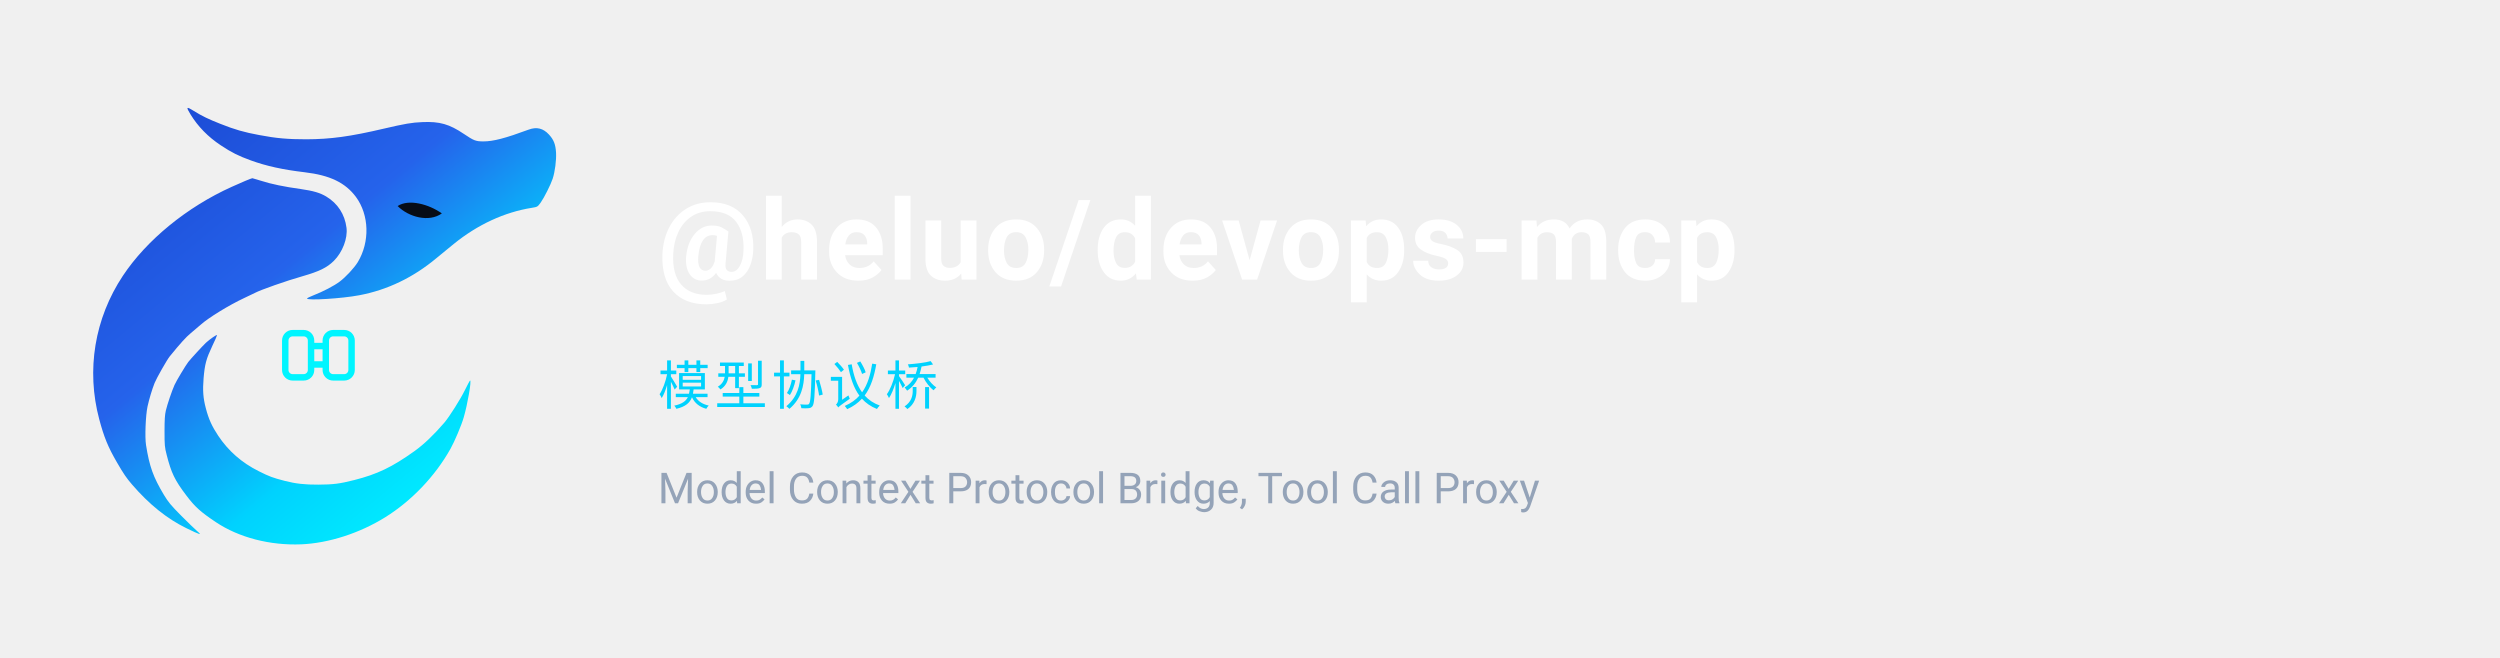
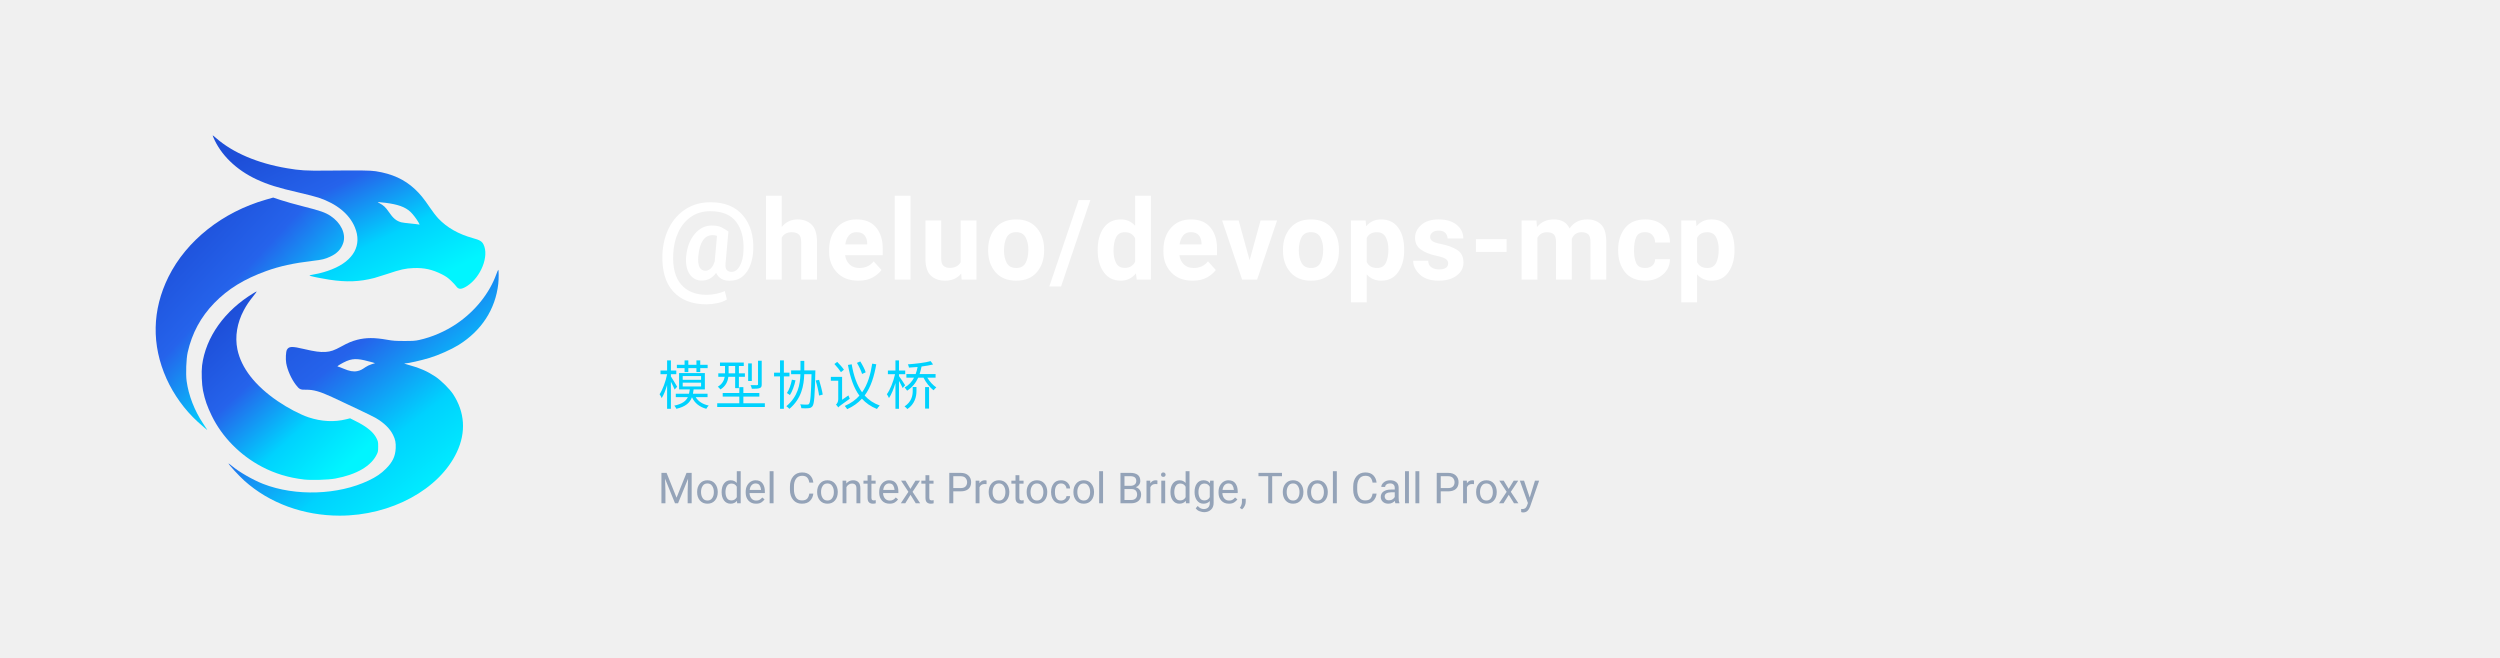
<svg xmlns="http://www.w3.org/2000/svg" width="760" height="200" viewBox="0 0 760 200" role="img" aria-label="devops-mcp 组件图文标识">
  <defs>
    <linearGradient id="cyberLongGrad" x1="15%" y1="90%" x2="85%" y2="10%">
      <stop offset="0%" stop-color="#1D4ED8" />
      <stop offset="35%" stop-color="#2563EB" />
      <stop offset="70%" stop-color="#00D2FE" />
      <stop offset="100%" stop-color="#00F5FF" />
    </linearGradient>
-     <radialGradient id="squircleBg" cx="50%" cy="30%" r="80%">
-       <stop offset="0%" stop-color="#141F38" />
-       <stop offset="60%" stop-color="#0B1224" />
-       <stop offset="100%" stop-color="#050811" />
-     </radialGradient>
-     <radialGradient id="ambientGlow" cx="50%" cy="50%" r="50%">
-       <stop offset="0%" stop-color="#00F5FF" stop-opacity="0.28" />
-       <stop offset="100%" stop-color="#1D4ED8" stop-opacity="0.0" />
-     </radialGradient>
  </defs>
-   <g transform="translate(10, 10) scale(0.56)">
-     <g transform="translate(0, 0)">
-       <g transform="translate(160, 160) scale(0.04241491, -0.04241491) translate(-5153.5, 23.5)" fill="url(#cyberLongGrad)">
-         <path d="m3441 2750 c102 -64 184 -104 339 -165 183 -73 304 -108 500 -144 215 -41 361 -54 600 -54 312 1 562 35 1000 138 262 61 353 77 486 82 220 10 346 -26 531 -151 129 -87 153 -96 251 -96 125 0 279 40 579 151 103 38 185 17 259 -63 62 -67 85 -127 91 -233 5 -95 -14 -245 -43 -332 -25 -76 -109 -243 -153 -305 -41 -56 -41 -56 -113 -68 -349 -55 -696 -215 -1001 -463 -56 -45 -156 -127 -222 -182 -296 -247 -626 -406 -986 -474 -219 -42 -669 -70 -669 -42 0 5 37 24 82 41 121 47 265 122 335 175 78 58 187 176 232 249 157 260 147 604 -23 835 -136 183 -333 278 -656 316 -283 34 -489 79 -690 152 -157 57 -246 101 -384 193 -162 107 -292 240 -387 395 -60 99 -55 105 42 45z m864 -895 c126 -41 297 -76 500 -104 166 -24 249 -48 330 -96 148 -89 238 -228 260 -400 17 -136 -51 -313 -162 -424 -88 -87 -187 -135 -399 -196 -206 -58 -541 -176 -611 -214 -10 -6 -72 -35 -138 -66 -191 -89 -457 -252 -557 -342 -30 -26 -87 -75 -127 -108 -61 -51 -129 -125 -268 -296 -34 -41 -170 -280 -194 -341 -34 -86 -70 -207 -91 -303 -24 -113 -35 -390 -19 -490 44 -276 91 -408 229 -639 58 -95 89 -133 222 -267 85 -86 178 -175 205 -198 65 -56 41 -49 -140 39 -246 120 -477 305 -696 560 -71 82 -108 137 -191 280 -114 196 -167 325 -228 555 -168 629 -59 1290 303 1835 304 458 820 880 1392 1138 125 57 251 110 265 111 3 0 55 -15 115 -34z m-629 -2116 c-76 -161 -95 -231 -110 -409 -13 -158 -6 -256 29 -387 36 -138 78 -230 158 -350 130 -195 301 -345 517 -453 138 -69 177 -84 335 -125 140 -36 256 -49 430 -48 189 1 272 11 460 59 293 74 485 166 770 370 121 87 244 204 382 364 64 75 207 301 264 418 33 67 62 122 66 122 20 0 -32 -303 -82 -473 -27 -96 -117 -309 -169 -401 -196 -350 -497 -666 -836 -877 -330 -205 -724 -331 -1074 -346 -402 -16 -798 87 -1093 284 -196 131 -268 196 -376 339 -150 197 -195 291 -254 524 -25 96 -27 122 -27 300 0 148 4 212 17 266 19 80 76 249 111 327 22 50 142 250 176 294 30 39 184 206 226 246 50 46 138 107 142 98 1 -4 -26 -68 -62 -142z" />
+   <g transform="translate(10 10) scale(0.56)">
+     <g transform="scale(0.2551834)">
+       <g transform="translate(0,1254) scale(0.1,-0.1)" fill="url(#cyberLongGrad)">
+         <path d="M3837 10323 c155 -373 488 -698 921 -899 238 -111 455 -179 909 -283 166 -38 350 -86 410 -106 387 -129 655 -348 773 -632 156 -375 -25 -708 -487 -892 -121 -48 -245 -84 -368 -106 -118 -22 -127 -25 -90 -36 64 -19 276 -61 400 -79 369 -56 644 -45 958 36 34 9 157 47 272 85 289 97 388 119 560 126 229 9 403 -30 608 -134 84 -43 126 -72 191 -134 45 -43 95 -96 110 -118 52 -74 111 -73 232 4 295 189 473 638 350 884 -33 67 -82 96 -226 135 -307 85 -552 224 -736 419 -44 46 -126 153 -183 238 -125 185 -205 283 -314 385 -224 208 -482 326 -833 381 -119 18 -318 21 -1059 13 -425 -4 -551 3 -830 51 -625 105 -1150 329 -1507 641 -36 32 -69 58 -72 58 -3 0 2 -17 11 -37z m3668 -1398 c262 -34 412 -88 521 -187 56 -51 132 -150 179 -232 25 -43 26 -48 9 -43 -10 4 -91 13 -179 22 -88 8 -178 20 -200 26 -105 30 -172 85 -264 221 -64 95 -115 143 -198 185 -44 22 -45 23 -17 23 17 0 84 -7 149 -15z" />
+         <path d="M4959 8993 c-926 -265 -1691 -871 -2075 -1643 -349 -703 -363 -1450 -41 -2167 152 -338 389 -666 657 -910 124 -113 214 -189 209 -178 -2 6 -42 66 -88 135 -183 273 -310 600 -351 906 -20 148 -8 472 23 609 92 408 278 752 566 1049 293 300 634 510 1105 680 283 103 588 169 986 216 202 23 264 38 375 90 148 68 235 161 278 295 61 192 -50 425 -272 572 -109 72 -222 112 -566 198 -181 46 -403 108 -491 138 l-162 54 -153 -44z" />
+         <path d="M9860 7410 c-146 -409 -454 -793 -850 -1060 -241 -162 -519 -282 -791 -342 -90 -20 -132 -22 -319 -22 -189 0 -234 3 -370 27 -267 47 -443 46 -633 -2 -110 -29 -197 -65 -330 -139 -158 -87 -231 -112 -342 -119 -117 -7 -227 8 -458 62 -258 62 -324 58 -364 -18 -22 -42 -29 -193 -14 -284 26 -148 108 -332 204 -458 75 -98 95 -108 218 -106 157 2 293 -36 549 -154 382 -176 870 -410 933 -447 176 -102 302 -225 369 -361 48 -97 61 -163 56 -283 -8 -172 -66 -294 -207 -435 -105 -105 -206 -174 -368 -251 -648 -310 -1559 -340 -2244 -73 -217 85 -512 254 -666 383 -34 29 -65 52 -69 52 -22 0 215 -259 335 -367 535 -478 1255 -742 2026 -743 1093 -1 2122 557 2495 1354 198 421 169 849 -81 1231 -72 110 -259 295 -378 374 -165 110 -344 189 -539 239 -119 31 -144 42 -95 42 58 0 337 63 510 116 193 58 467 180 622 277 485 303 780 757 841 1298 12 100 11 299 0 299 -4 0 -22 -41 -40 -90z m-2806 -1835 c61 -14 137 -33 168 -43 l57 -18 -74 -23 c-41 -12 -99 -40 -130 -62 -79 -55 -113 -71 -174 -84 -81 -17 -168 -1 -290 51 -57 24 -110 44 -117 44 -28 0 -12 17 49 52 197 114 300 131 511 83z" />
+         <path d="M4696 7005 c-617 -371 -1021 -939 -1097 -1541 -17 -135 -6 -409 20 -535 44 -207 87 -329 186 -534 218 -449 603 -841 1066 -1084 277 -146 569 -234 898 -272 157 -18 515 -7 661 20 461 86 768 266 889 521 23 48 26 68 26 160 0 100 -2 109 -34 174 -64 131 -204 247 -440 365 l-123 62 -81 -20 c-255 -64 -527 -50 -800 40 -178 59 -444 198 -662 347 -481 329 -774 706 -855 1102 -55 268 -6 562 137 830 58 109 107 181 204 303 43 53 75 97 71 97 -5 0 -34 -16 -66 -35z" />
      </g>
-       <path d="M 198 94 C 204 90 215 93 222 98 C 215 103 204 100 198 94 Z" transform="translate(160, 160) scale(1.0) translate(-160, -160)" fill="#070C16" />
-     </g>
-     <g transform="translate(155, 175)">
-       <rect x="-18" y="-12" width="14" height="24" rx="4" fill="none" stroke="#00F5FF" stroke-width="3.5" />
-       <rect x="4" y="-12" width="14" height="24" rx="4" fill="none" stroke="#00F5FF" stroke-width="3.5" />
-       <line x1="-4" y1="-5" x2="4" y2="-5" stroke="#00F5FF" stroke-width="3.5" />
-       <line x1="-4" y1="5" x2="4" y2="5" stroke="#00F5FF" stroke-width="3.5" />
    </g>
  </g>
  <g transform="translate(200, 85)">
    <text font-family="-apple-system, BlinkMacSystemFont, 'Segoe UI', Roboto, 'PingFang SC', sans-serif" font-size="34" font-weight="700" fill="#FFFFFF" letter-spacing="0.02em">
          @heluo/devops-mcp
        </text>
    <text y="38" font-family="-apple-system, BlinkMacSystemFont, 'Segoe UI', Roboto, 'PingFang SC', sans-serif" font-size="16" font-weight="500" fill="#00D2FE" letter-spacing="0.08em">
          模型协议桥
        </text>
    <text y="68" font-family="-apple-system, BlinkMacSystemFont, 'Segoe UI', Roboto, 'PingFang SC', sans-serif" font-size="13" font-weight="400" fill="#94A3B8">
          Model Context Protocol Bridge, Tool Call Proxy
        </text>
  </g>
</svg>
